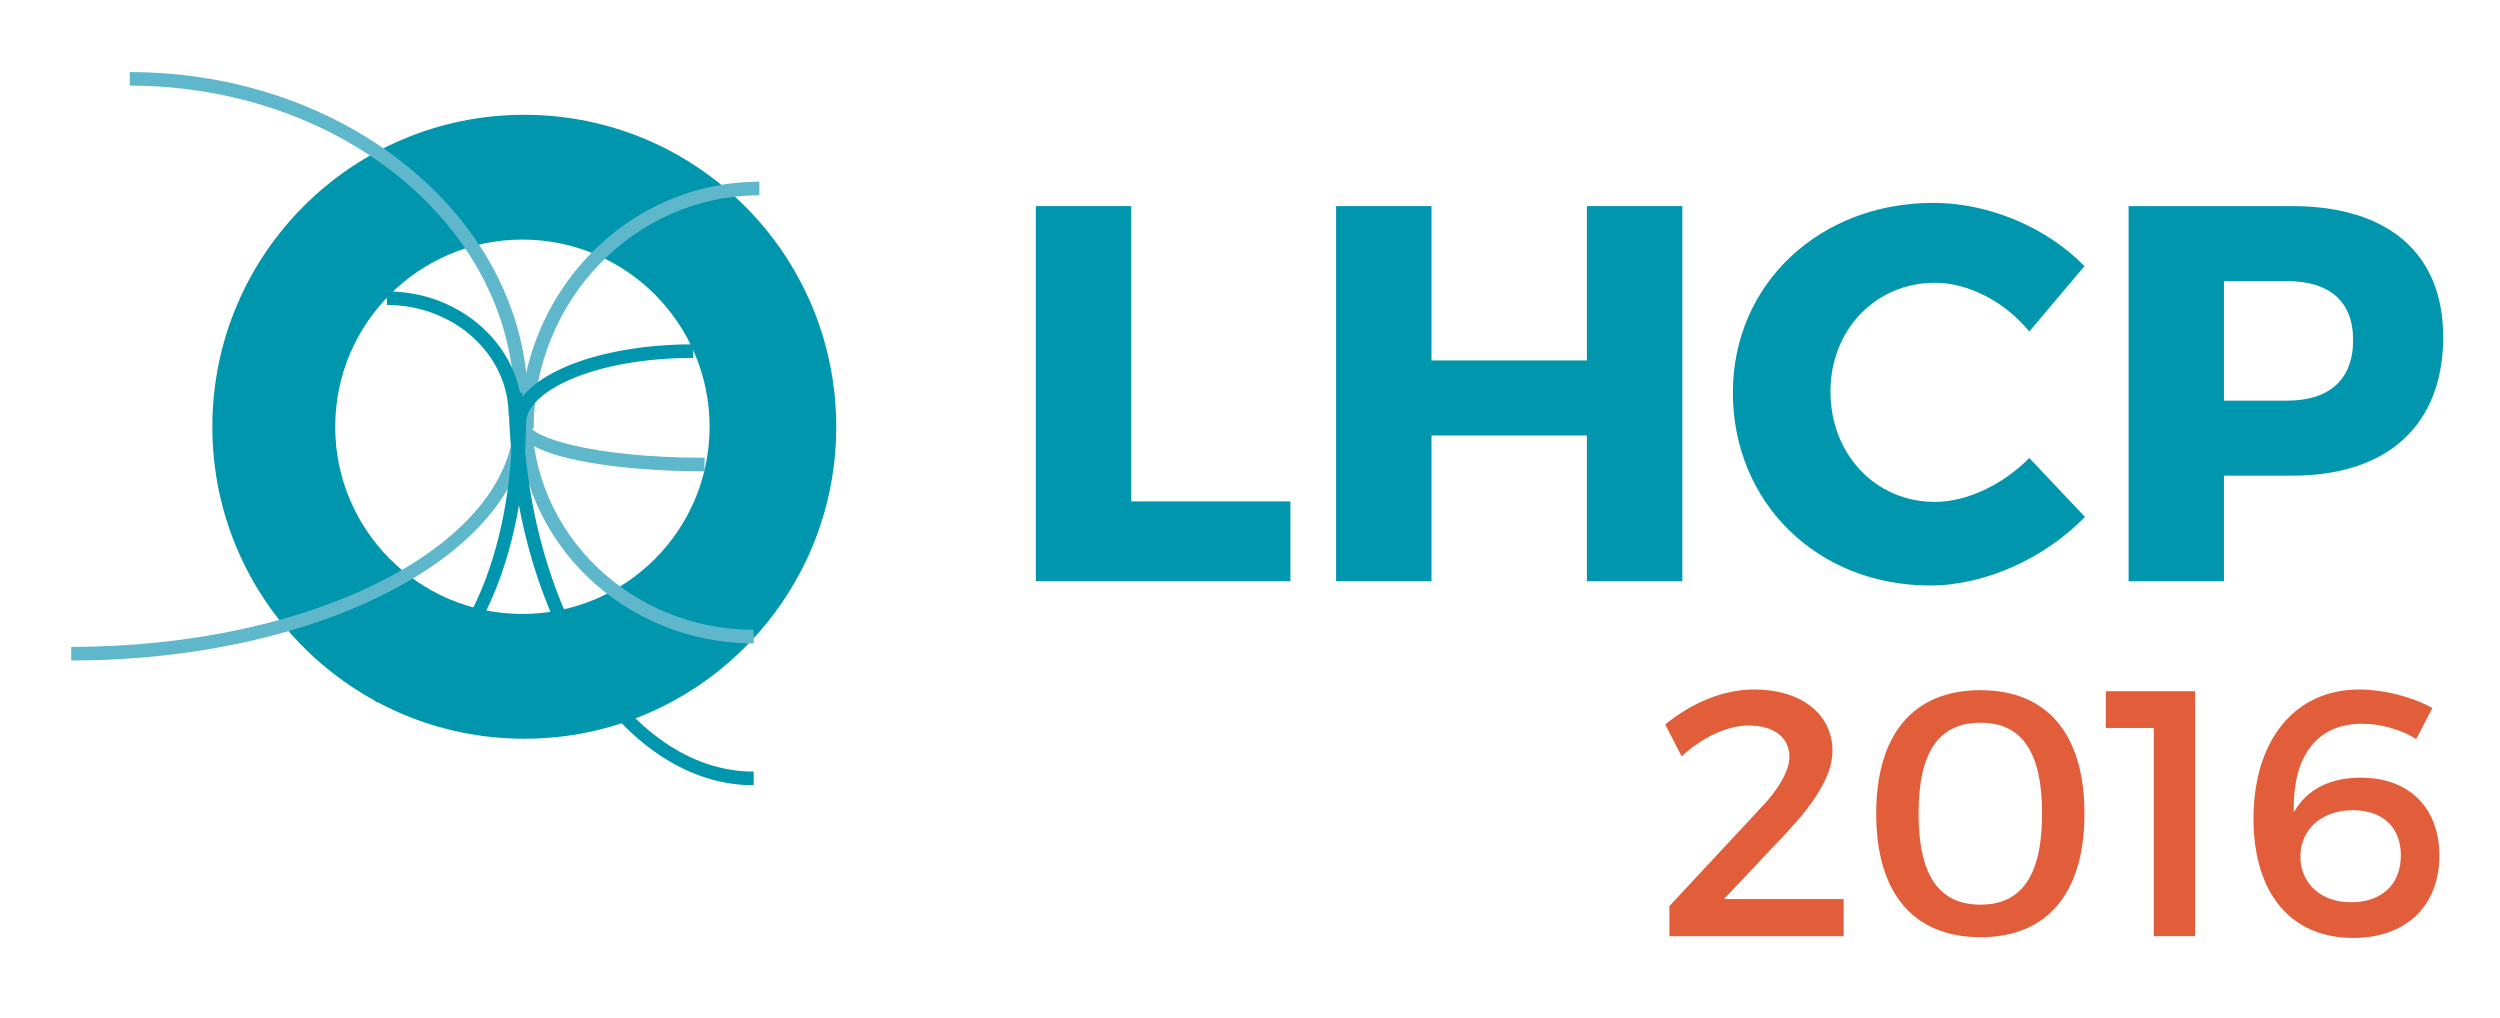
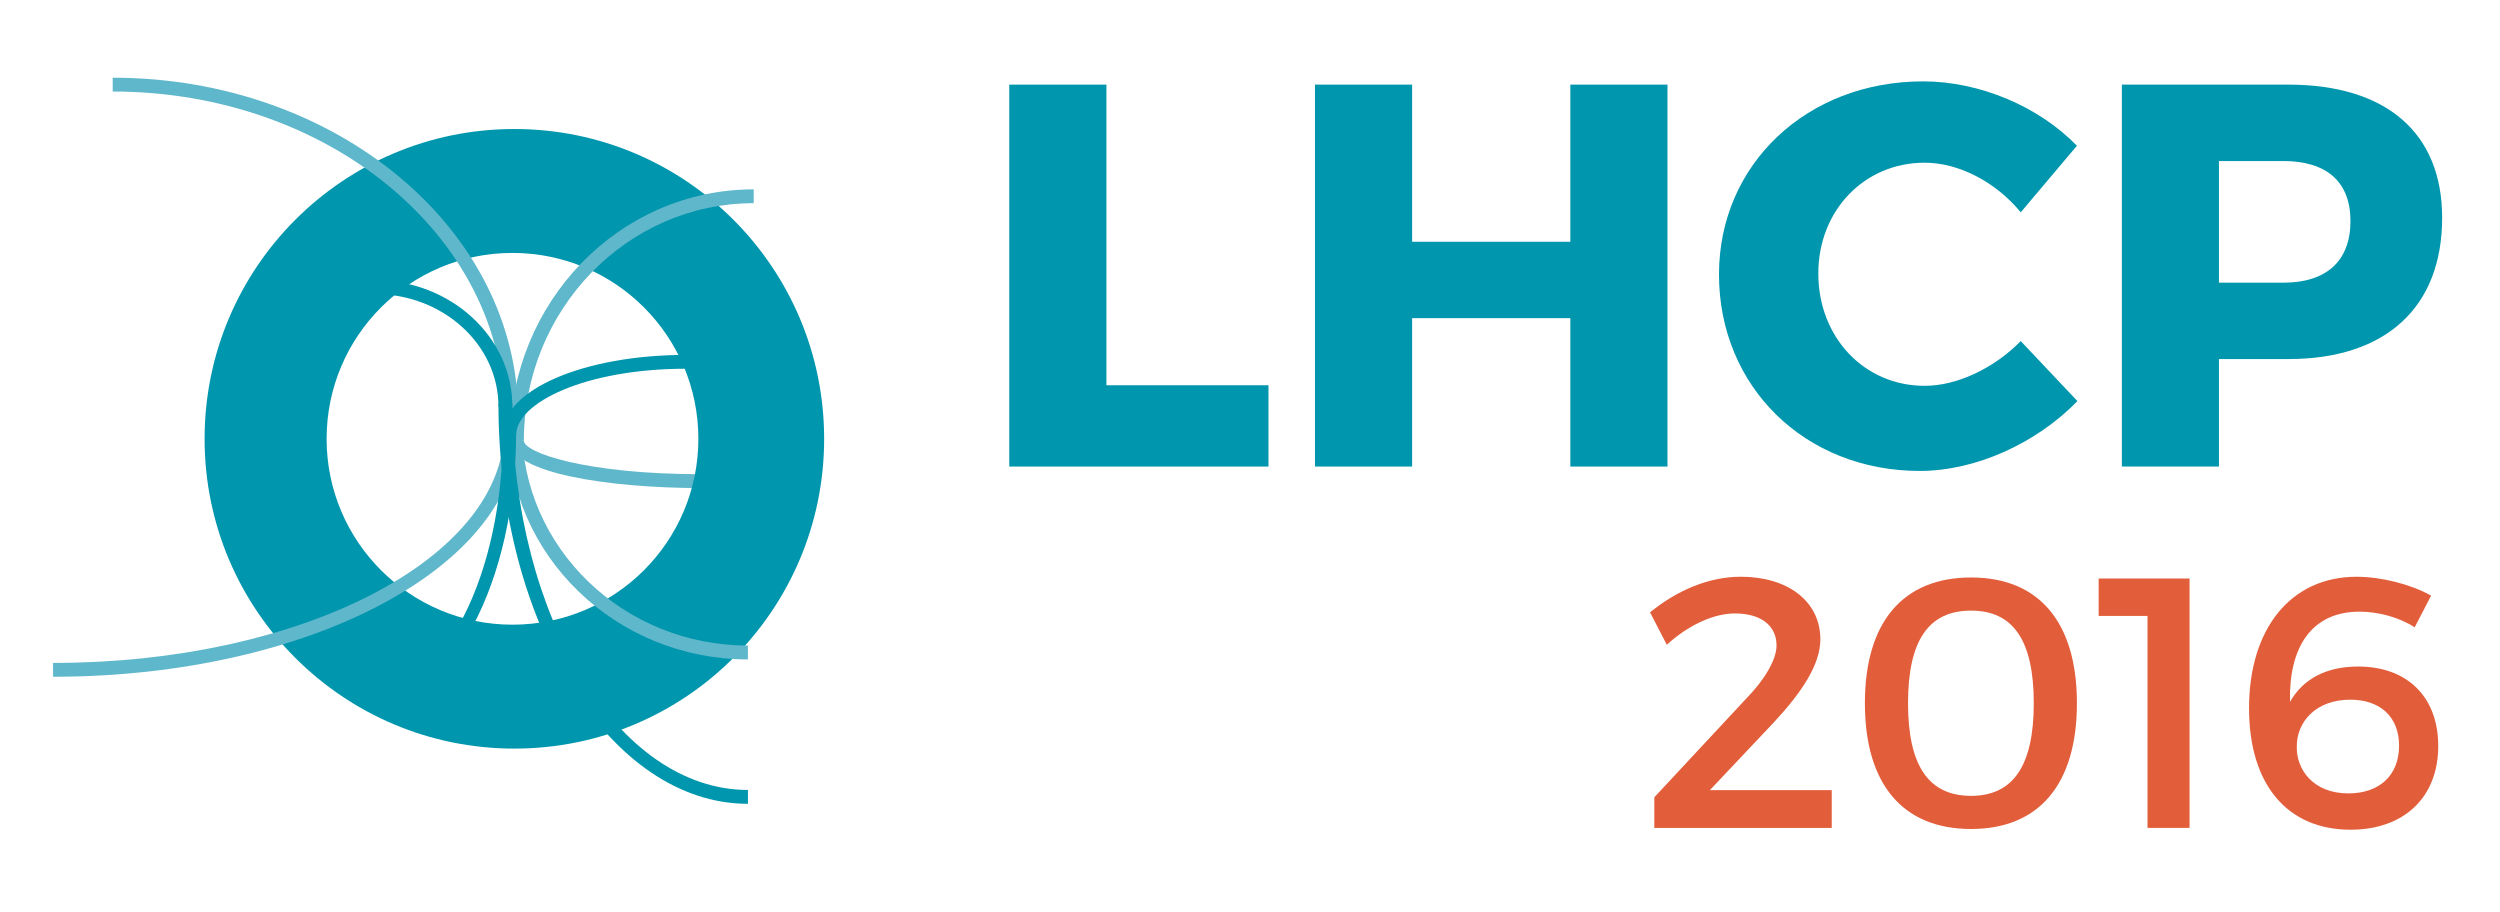
- <svg xmlns="http://www.w3.org/2000/svg" version="1.1" id="Layer_1" x="0px" y="0px" viewBox="0 0 98.25 40" style="enable-background:new 0 0 98.25 40;" xml:space="preserve">
+ <svg xmlns="http://www.w3.org/2000/svg" version="1.1" id="Layer_1" x="0px" y="0px" viewBox="0 0 96.5 35.167" style="enable-background:new 0 0 96.5 35.167;" xml:space="preserve">
  <g>
-     <path style="fill:#0096AD;" d="M20.605,4.511c-6.773,0-12.26,5.49-12.26,12.263c0,6.771,5.488,12.258,12.26,12.258   c6.77,0,12.259-5.488,12.259-12.258C32.865,10.001,27.376,4.511,20.605,4.511z M20.53,24.128c-4.062,0-7.356-3.293-7.356-7.355   c0-4.065,3.294-7.358,7.356-7.358c4.064,0,7.357,3.293,7.357,7.358C27.886,20.835,24.594,24.128,20.53,24.128z" />
+     <g>
+       <path style="fill:#5FB7CB;" d="M27.088,18.84c-3.564,0-7.4-0.572-7.4-1.827h0.535c0,0.451,2.359,1.292,6.865,1.292V18.84z" />
+     </g>
  </g>
  <g>
-     <path style="fill:#E25D3A;" d="M72.016,29.516c0,0.979-0.743,2.064-1.761,3.164l-2.504,2.653h4.704v1.459h-6.848v-1.183l3.548-3.81   c0.701-0.714,1.169-1.499,1.169-2.049c0-0.771-0.605-1.237-1.608-1.237c-0.84,0-1.816,0.467-2.627,1.21l-0.647-1.252   c1.047-0.851,2.27-1.374,3.507-1.374C70.763,27.096,72.016,28.045,72.016,29.516z" />
-     <path style="fill:#E25D3A;" d="M81.919,31.978c0,3.121-1.458,4.854-4.085,4.854c-2.64,0-4.099-1.733-4.099-4.854   c0-3.121,1.459-4.854,4.099-4.854C80.461,27.124,81.919,28.857,81.919,31.978z M75.4,31.978c0,2.434,0.811,3.575,2.434,3.575   c1.609,0,2.42-1.141,2.42-3.575c0-2.448-0.811-3.575-2.42-3.575C76.211,28.403,75.4,29.53,75.4,31.978z" />
-     <path style="fill:#E25D3A;" d="M84.644,36.792v-8.183h-1.886v-1.444h3.508v9.626H84.644z" />
-     <path style="fill:#E25D3A;" d="M95.591,27.825l-0.635,1.224c-0.588-0.385-1.401-0.605-2.128-0.605c-1.871,0-2.737,1.403-2.683,3.48   c0.508-0.895,1.417-1.362,2.627-1.362c1.926,0,3.094,1.198,3.094,3.067c0,1.994-1.333,3.232-3.384,3.232   c-2.434,0-3.919-1.733-3.919-4.69c0-3.067,1.608-5.074,4.153-5.074C93.666,27.096,94.808,27.385,95.591,27.825z M90.406,33.669   c-0.014,0.839,0.605,1.789,1.995,1.789c1.169,0,1.953-0.674,1.953-1.843c0-1.101-0.716-1.774-1.885-1.774   C91.163,31.84,90.393,32.679,90.406,33.669z" />
+     <path style="fill:#0096AD;" d="M19.855,4.98c-6.606,0-11.958,5.355-11.958,11.96c0,6.604,5.352,11.956,11.958,11.956   c6.604,0,11.957-5.353,11.957-11.956C31.812,10.334,26.459,4.98,19.855,4.98z M19.782,24.113c-3.962,0-7.175-3.211-7.175-7.173   c0-3.965,3.213-7.177,7.175-7.177c3.964,0,7.175,3.212,7.175,7.177C26.957,20.902,23.746,24.113,19.782,24.113z" />
+   </g>
+   <g>
+     <path style="fill:#E25D3A;" d="M70.266,24.682c0,0.979-0.743,2.065-1.761,3.164l-2.504,2.653h4.704v1.459h-6.848v-1.183l3.548-3.81   c0.701-0.714,1.169-1.499,1.169-2.049c0-0.771-0.605-1.237-1.608-1.237c-0.84,0-1.816,0.467-2.627,1.209l-0.647-1.252   c1.047-0.852,2.27-1.374,3.507-1.374C69.013,22.263,70.266,23.212,70.266,24.682z" />
+     <path style="fill:#E25D3A;" d="M80.169,27.145c0,3.121-1.458,4.854-4.085,4.854c-2.64,0-4.099-1.733-4.099-4.854   s1.459-4.854,4.099-4.854C78.711,22.29,80.169,24.024,80.169,27.145z M73.65,27.145c0,2.434,0.811,3.575,2.434,3.575   c1.609,0,2.42-1.141,2.42-3.575c0-2.448-0.811-3.575-2.42-3.575C74.461,23.569,73.65,24.697,73.65,27.145z" />
+     <path style="fill:#E25D3A;" d="M82.894,31.958v-8.183h-1.886v-1.444h3.508v9.626H82.894z" />
+     <path style="fill:#E25D3A;" d="M93.841,22.991l-0.635,1.224c-0.588-0.385-1.401-0.605-2.128-0.605c-1.871,0-2.737,1.403-2.683,3.48   c0.508-0.894,1.417-1.362,2.627-1.362c1.926,0,3.094,1.198,3.094,3.067c0,1.994-1.333,3.232-3.384,3.232   c-2.434,0-3.919-1.732-3.919-4.69c0-3.067,1.608-5.074,4.153-5.074C91.916,22.263,93.058,22.552,93.841,22.991z M88.656,28.836   c-0.014,0.839,0.605,1.789,1.995,1.789c1.169,0,1.953-0.674,1.953-1.843c0-1.101-0.716-1.774-1.885-1.774   C89.413,27.007,88.643,27.846,88.656,28.836z" />
  </g>
  <g>
    <g>
-       <path style="fill:#5FB7CB;" d="M20.971,16.846h-0.534c0-5.351,4.219-9.704,9.406-9.704v0.534    C24.952,7.676,20.971,11.79,20.971,16.846z" />
+       <path style="fill:#5FB7CB;" d="M20.221,17.013h-0.534c0-5.351,4.219-9.704,9.406-9.704v0.534    C24.202,7.842,20.221,11.956,20.221,17.013z" />
    </g>
  </g>
  <g>
    <g>
-       <path style="fill:#5FB7CB;" d="M29.621,25.287c-5.105,0-9.258-4.02-9.258-8.962h0.535c0,4.648,3.913,8.426,8.723,8.426V25.287z" />
+       <path style="fill:#5FB7CB;" d="M28.871,25.454c-5.105,0-9.258-4.02-9.258-8.962h0.535c0,4.647,3.913,8.426,8.722,8.426V25.454z" />
    </g>
  </g>
  <g>
    <g>
-       <path style="fill:#5FB7CB;" d="M2.798,25.956v-0.534c9.604,0,17.415-4.049,17.415-9.022h0.537    C20.75,21.669,12.697,25.956,2.798,25.956z" />
+       <path style="fill:#5FB7CB;" d="M2.048,26.123v-0.534c9.604,0,17.415-4.049,17.415-9.022H20C20,21.836,11.947,26.123,2.048,26.123z    " />
    </g>
  </g>
  <g>
    <g>
-       <path style="fill:#5FB7CB;" d="M20.75,15.879h-0.537c0-6.9-6.777-12.513-15.113-12.513V2.833    C13.73,2.833,20.75,8.686,20.75,15.879z" />
+       <path style="fill:#5FB7CB;" d="M20,16.046h-0.537c0-6.899-6.778-12.513-15.113-12.513V2.999C12.98,2.999,20,8.853,20,16.046z" />
    </g>
  </g>
  <g>
-     <g>
-       <path style="fill:#5FB7CB;" d="M27.689,18.524c-3.564,0-7.4-0.572-7.4-1.827h0.535c0,0.451,2.359,1.292,6.865,1.292V18.524z" />
-     </g>
+     <path style="fill:#0096AD;" d="M19.924,16.79H19.39c0-1.732,3.119-3.091,7.105-3.091v0.534   C22.566,14.233,19.924,15.556,19.924,16.79z" />
  </g>
  <g>
-     <path style="fill:#0096AD;" d="M20.675,16.623H20.14c0-1.732,3.119-3.091,7.105-3.091v0.534   C23.316,14.066,20.675,15.389,20.675,16.623z" />
+     <path style="fill:#0096AD;" d="M14.295,27.222v-0.509c2.822,0,5.12-4.518,5.12-10.072h0.509   C19.924,22.476,17.399,27.222,14.295,27.222z" />
  </g>
  <g>
-     <path style="fill:#0096AD;" d="M14.761,27.59v-0.534c2.964,0,5.379-4.746,5.379-10.581h0.535   C20.675,22.604,18.021,27.59,14.761,27.59z" />
+     <path style="fill:#0096AD;" d="M28.871,31.027c-5.309,0-9.631-6.921-9.631-15.426h0.537c0,8.21,4.081,14.891,9.094,14.891V31.027z" />
  </g>
  <g>
-     <path style="fill:#0096AD;" d="M29.621,30.86c-5.309,0-9.631-6.921-9.631-15.427h0.537c0,8.21,4.081,14.891,9.094,14.891V30.86z" />
+     <path style="fill:#0096AD;" d="M19.777,15.688H19.24c0-2.392-2.145-4.34-4.784-4.34v-0.534   C17.39,10.814,19.777,13.001,19.777,15.688z" />
  </g>
  <g>
-     <path style="fill:#0096AD;" d="M20.527,16.325H19.99c0-2.393-2.145-4.34-4.784-4.34v-0.534   C18.14,11.451,20.527,13.638,20.527,16.325z" />
-   </g>
-   <g>
-     <path style="fill:#0096AD;" d="M50.713,19.705v3.138H40.708V8.1h3.75v11.605H50.713z" />
-     <path style="fill:#0096AD;" d="M62.365,22.842v-5.728h-6.107v5.728h-3.75V8.1h3.75v6.066h6.107V8.1h3.75v14.743H62.365z" />
-     <path style="fill:#0096AD;" d="M81.919,10.459l-2.168,2.569c-0.969-1.18-2.403-1.916-3.707-1.916c-2.338,0-4.107,1.852-4.107,4.275   c0,2.464,1.769,4.338,4.107,4.338c1.242,0,2.672-0.673,3.707-1.727l2.188,2.317c-1.579,1.621-3.917,2.695-6.086,2.695   c-4.444,0-7.751-3.265-7.751-7.582c0-4.254,3.391-7.455,7.877-7.455C78.17,7.974,80.445,8.943,81.919,10.459z" />
-     <path style="fill:#0096AD;" d="M90.078,8.1c3.771,0,5.939,1.854,5.939,5.139c0,3.455-2.169,5.455-5.939,5.455h-2.676v4.149h-3.748   V8.1H90.078z M87.402,15.745h2.485c1.645,0,2.591-0.82,2.591-2.379c0-1.538-0.946-2.317-2.591-2.317h-2.485V15.745z" />
+     <path style="fill:#0096AD;" d="M48.963,14.871v3.138H38.958V3.266h3.75v11.605H48.963z" />
+     <path style="fill:#0096AD;" d="M60.615,18.009v-5.728h-6.107v5.728h-3.75V3.266h3.75v6.066h6.107V3.266h3.75v14.743H60.615z" />
+     <path style="fill:#0096AD;" d="M80.169,5.626l-2.168,2.569c-0.969-1.18-2.403-1.915-3.707-1.915c-2.338,0-4.107,1.852-4.107,4.275   c0,2.464,1.769,4.338,4.107,4.338c1.242,0,2.672-0.673,3.707-1.727l2.188,2.317c-1.579,1.621-3.917,2.695-6.086,2.695   c-4.444,0-7.75-3.265-7.75-7.582c0-4.254,3.391-7.455,7.877-7.455C76.42,3.141,78.695,4.11,80.169,5.626z" />
+     <path style="fill:#0096AD;" d="M88.328,3.266c3.771,0,5.939,1.853,5.939,5.139c0,3.455-2.169,5.455-5.939,5.455h-2.676v4.149   h-3.748V3.266H88.328z M85.652,10.912h2.485c1.644,0,2.591-0.82,2.591-2.379c0-1.538-0.946-2.317-2.591-2.317h-2.485V10.912z" />
  </g>
</svg>
